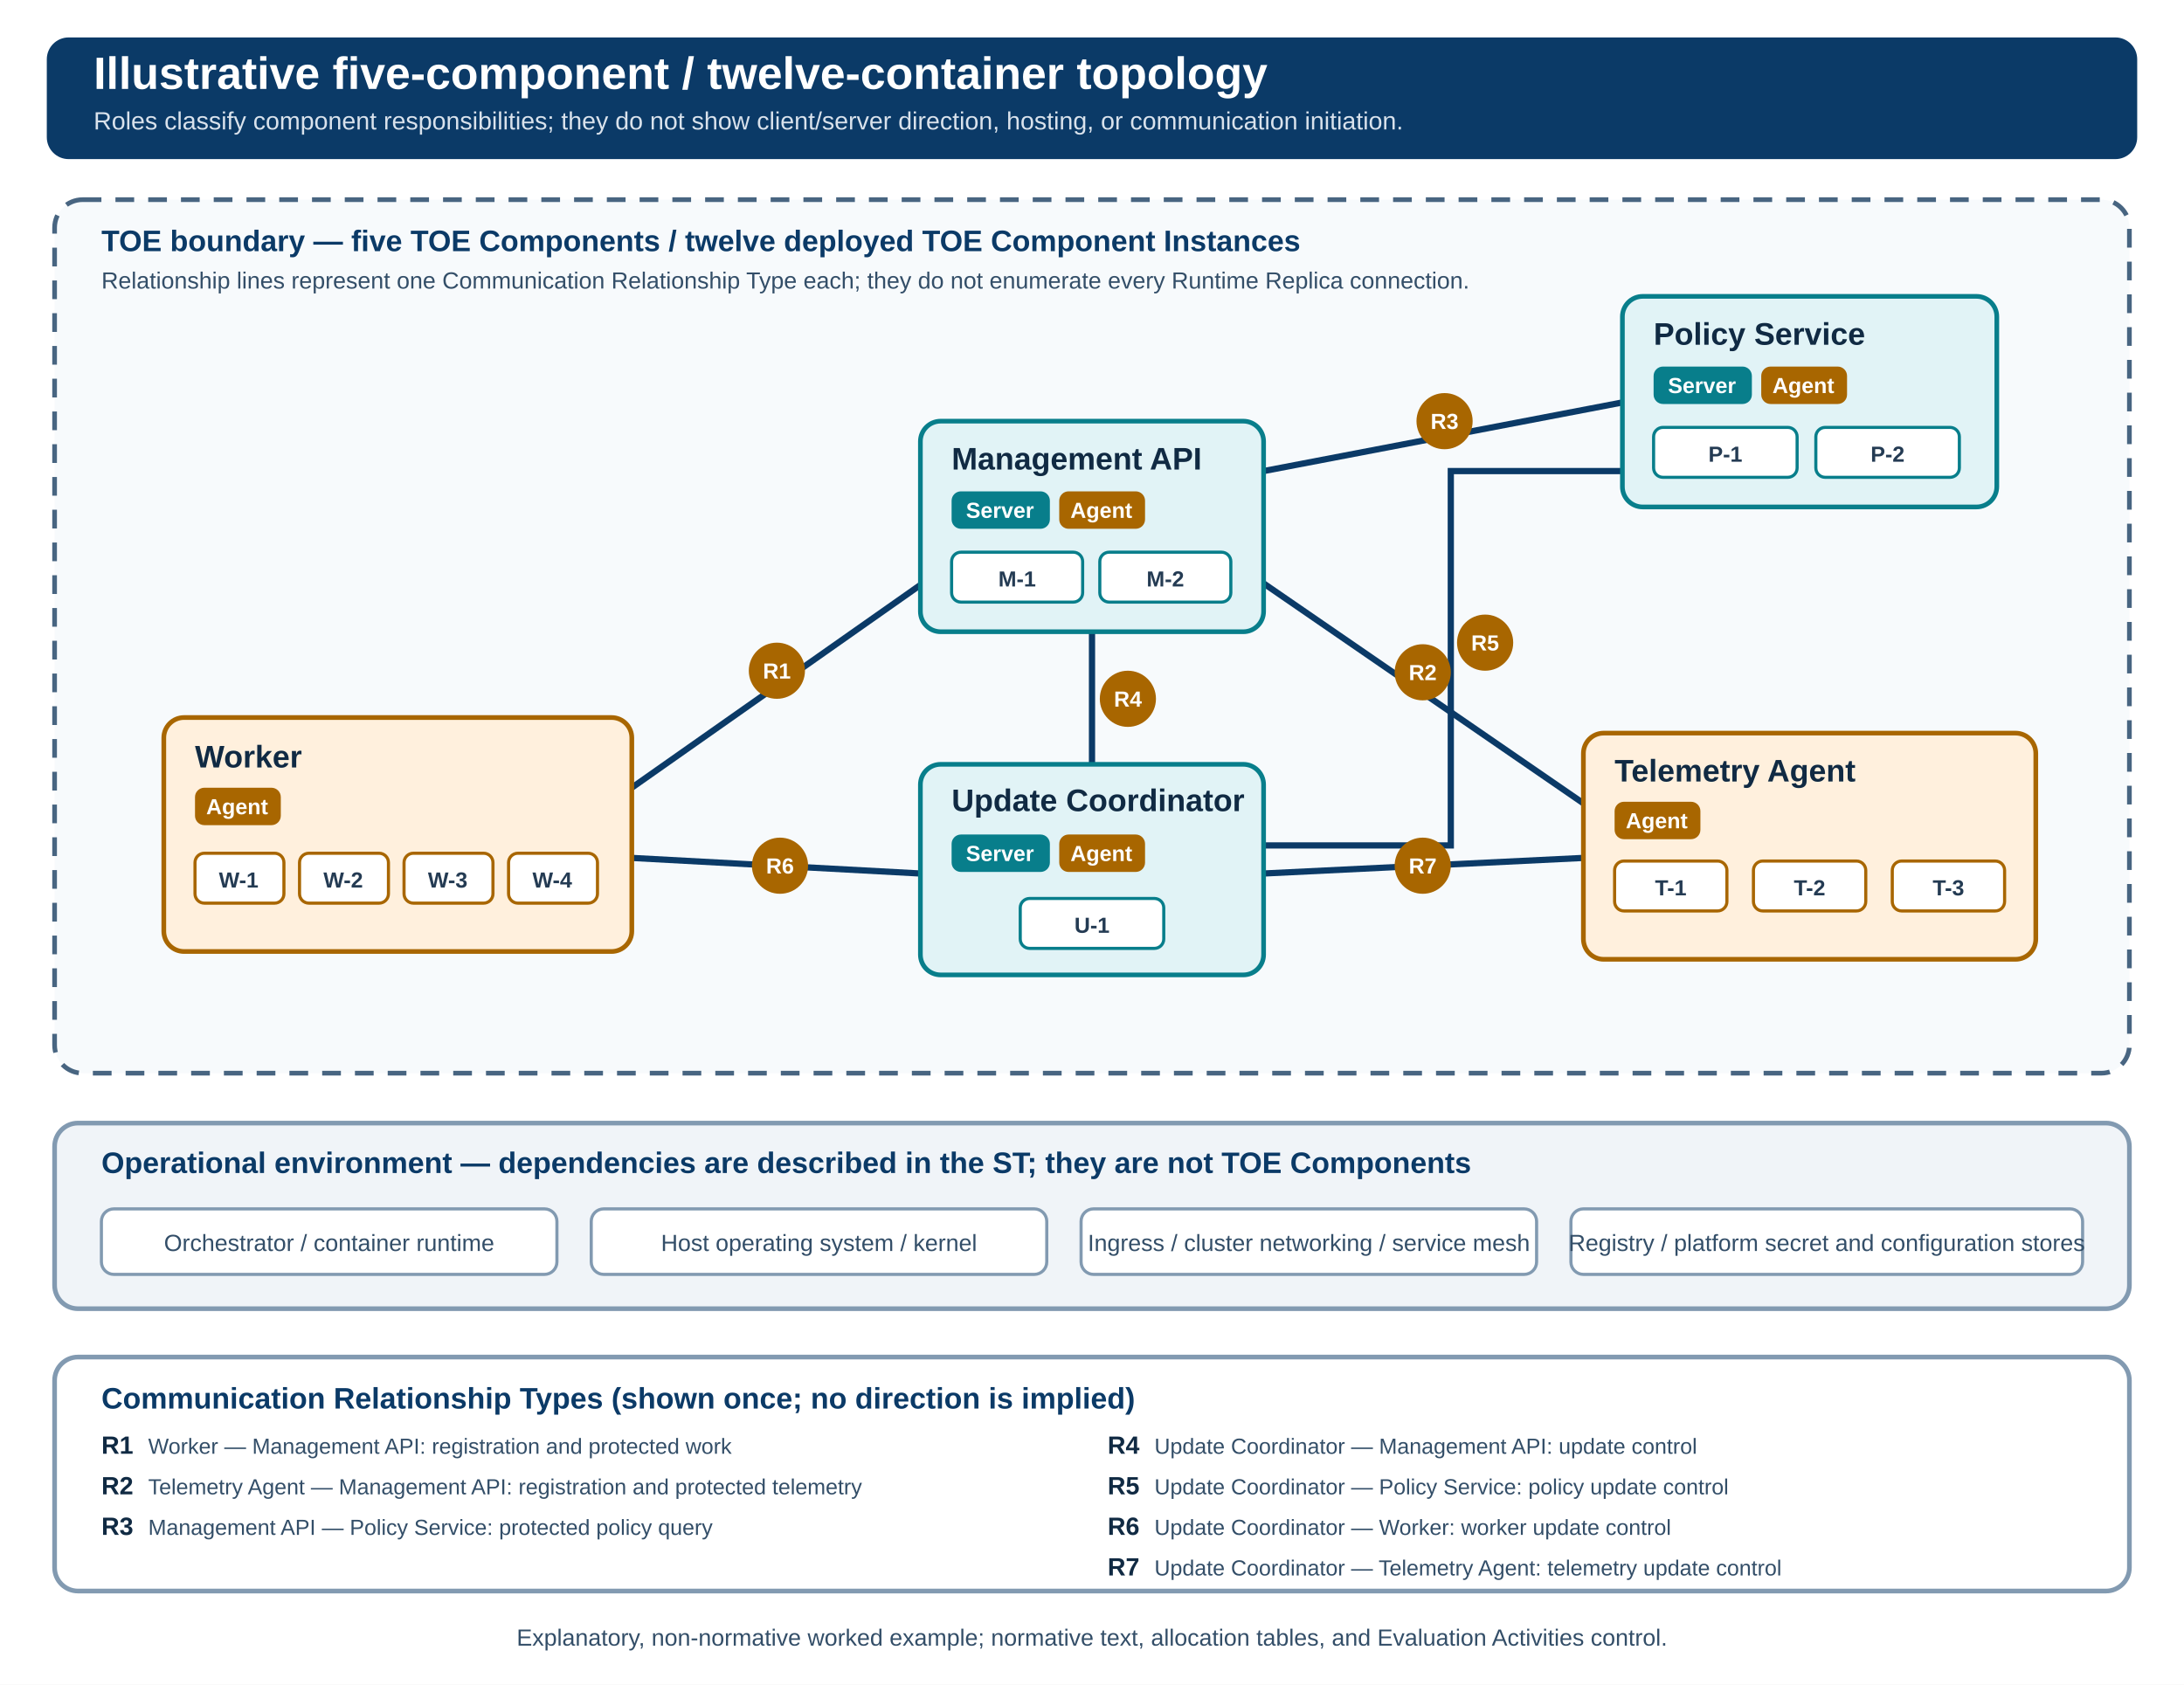
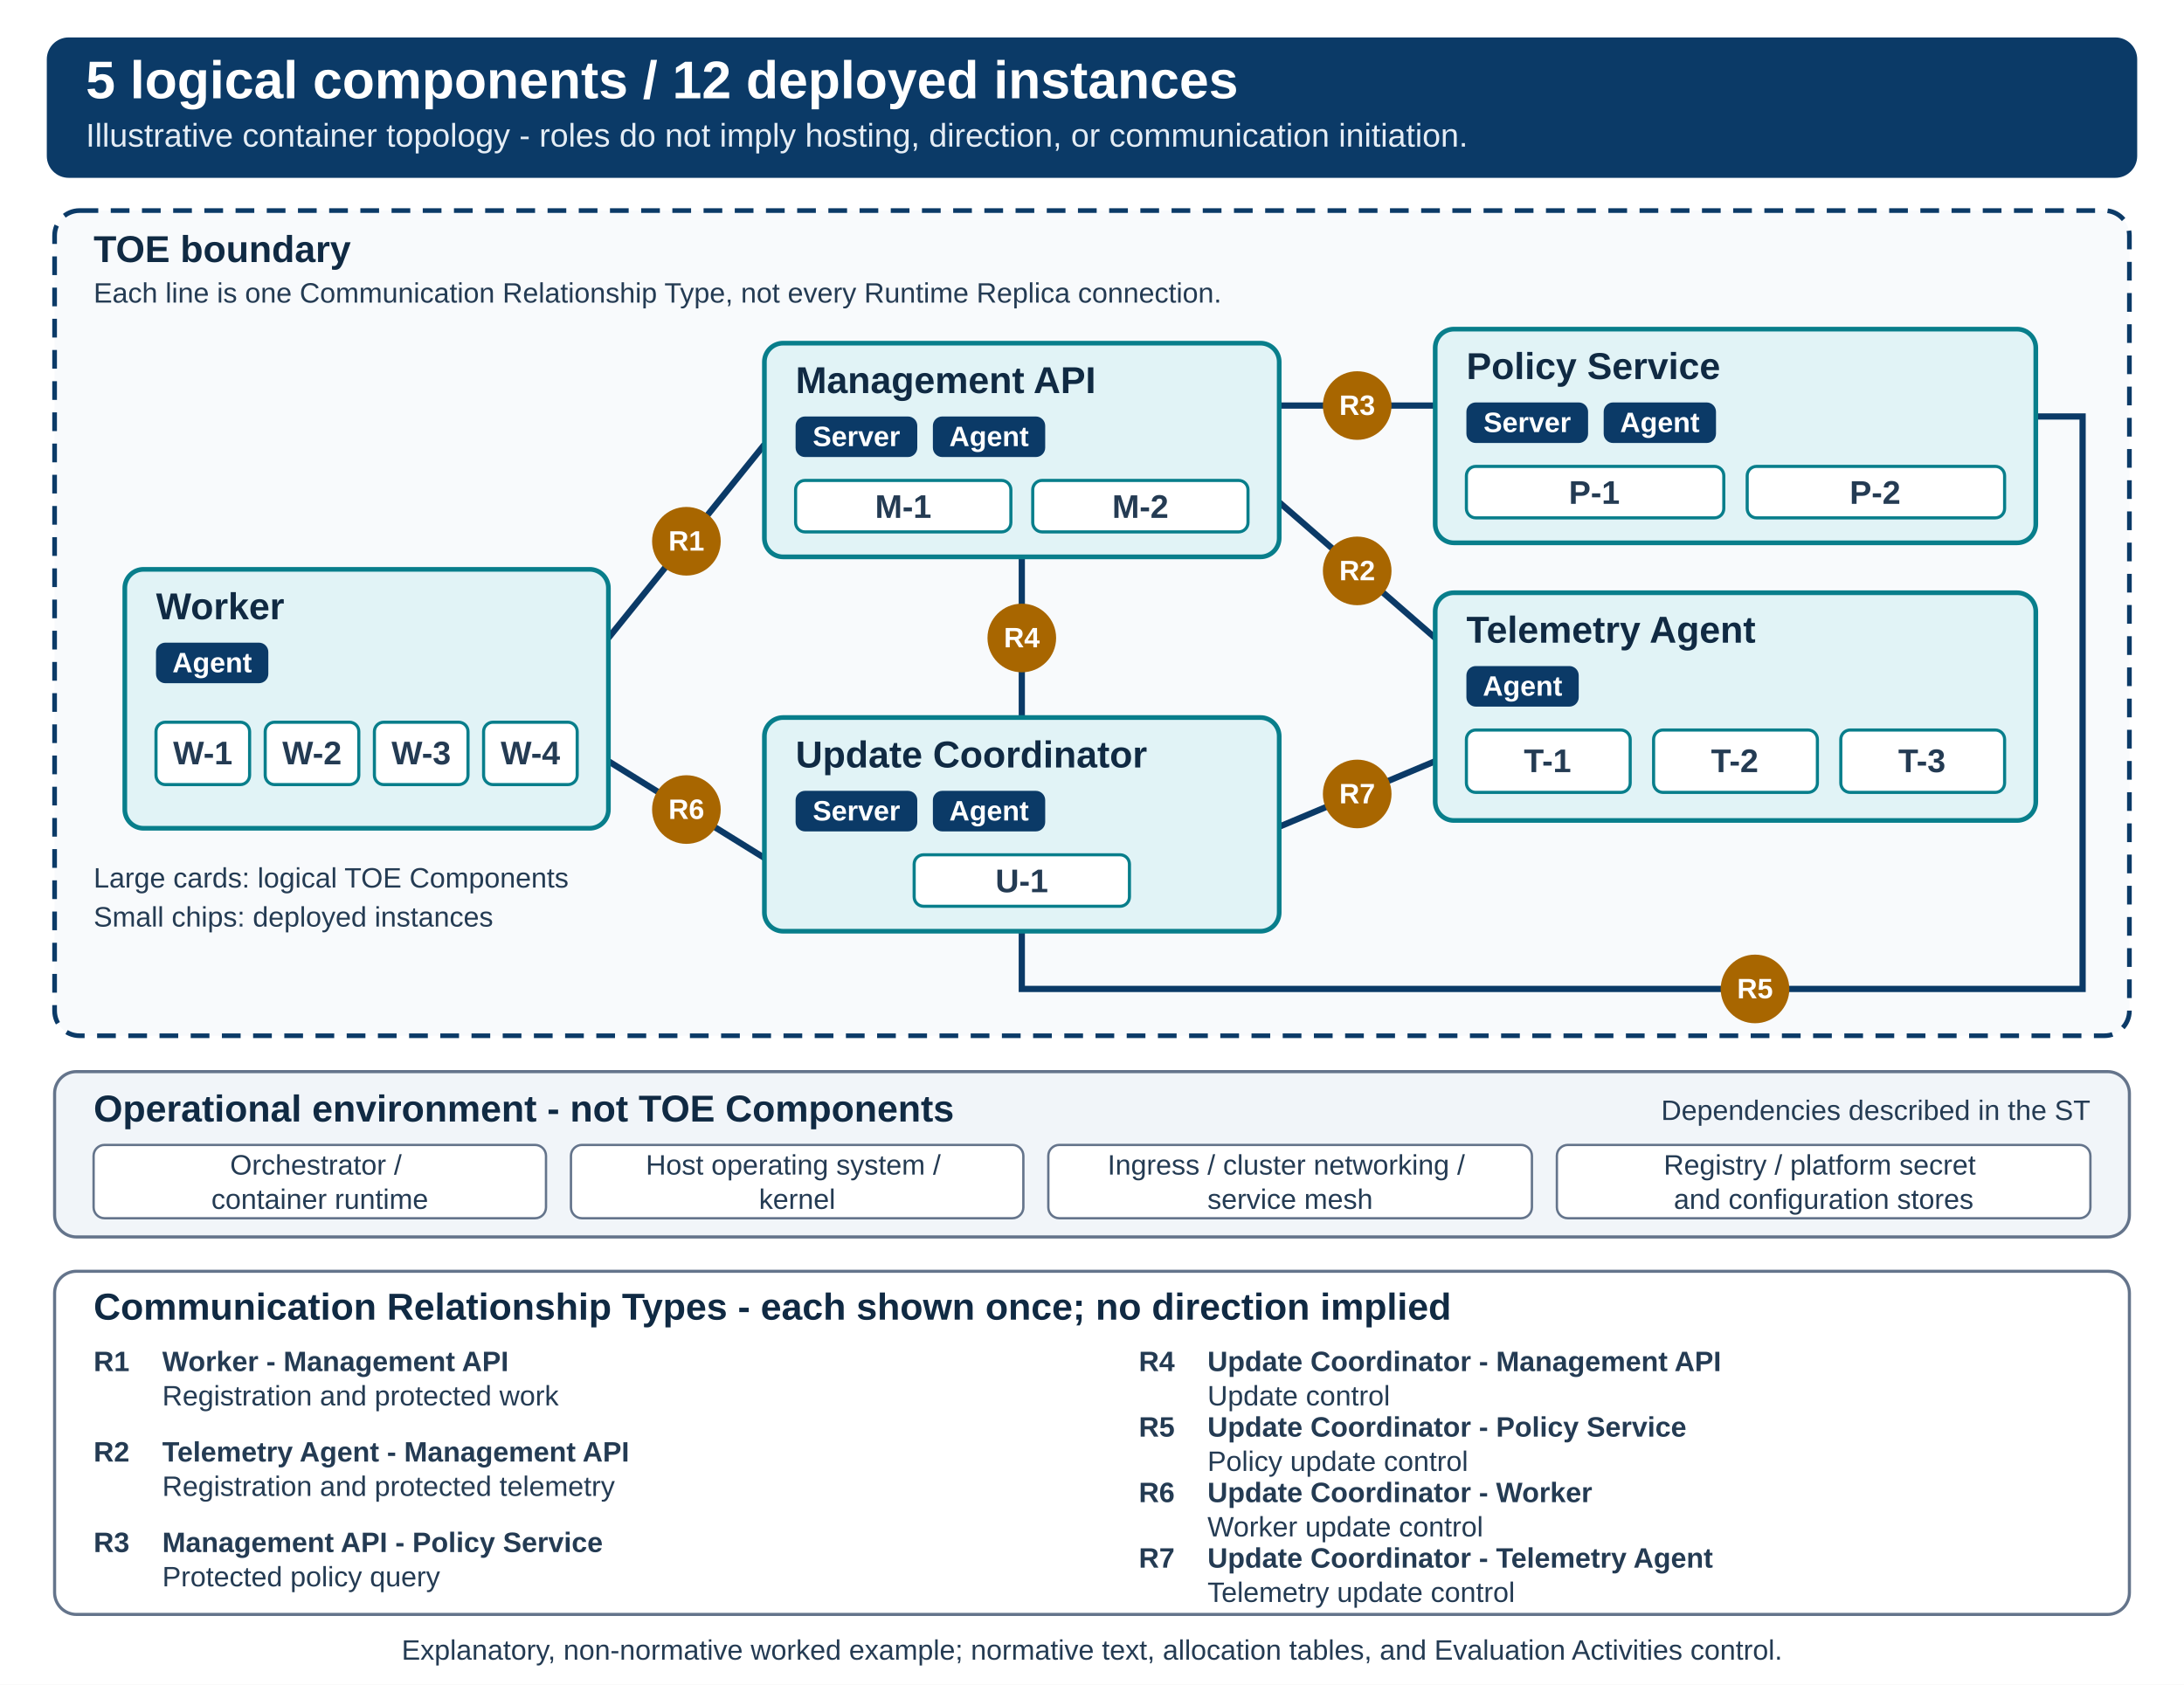
<svg xmlns="http://www.w3.org/2000/svg" width="1400" height="1080" viewBox="0 0 1400 1080" role="img" aria-labelledby="title desc">
  <style>
-     .title { font: 700 29px Arial, Helvetica, sans-serif; fill: #ffffff; }
-     .subtitle { font: 16px Arial, Helvetica, sans-serif; fill: #d9e2ec; }
-     .boundary-label { font: 700 19px Arial, Helvetica, sans-serif; fill: #0b3a67; }
-     .card-title { font: 700 20px Arial, Helvetica, sans-serif; fill: #102a43; }
-     .body { font: 17px Arial, Helvetica, sans-serif; fill: #243b53; }
-     .small { font: 15px Arial, Helvetica, sans-serif; fill: #334e68; }
-     .tiny { font: 14px Arial, Helvetica, sans-serif; fill: #334e68; }
-     .badge { font: 700 14px Arial, Helvetica, sans-serif; fill: #ffffff; }
-     .instance { font: 700 14px Arial, Helvetica, sans-serif; fill: #243b53; }
-     .rel { font: 700 14px Arial, Helvetica, sans-serif; fill: #ffffff; }
-     .legend-title { font: 700 16px Arial, Helvetica, sans-serif; fill: #102a43; }
-     .legend { font: 14px Arial, Helvetica, sans-serif; fill: #334e68; }
+     text { font-family: Arial, Helvetica, sans-serif; fill: #243b53; }
+     .title { font-size: 34px; font-weight: 700; fill: #fff; }
+     .subtitle { font-size: 21px; fill: #e5edf5; }
+     .heading { font-size: 24px; font-weight: 700; fill: #102a43; }
+     .small { font-size: 18px; }
+     .role { font-size: 18px; font-weight: 700; fill: #fff; }
+     .instance { font-size: 21px; font-weight: 700; }
+     .rel { font-size: 18px; font-weight: 700; fill: #fff; }
+     .legend-name { font-size: 18px; font-weight: 700; }
+     .relationship { fill: none; stroke: #0b3a67; stroke-width: 4; }
+     .component { fill: #e1f3f6; stroke: #087e8b; stroke-width: 3; }
+     .chip { fill: #fff; stroke: #087e8b; stroke-width: 2; }
  </style>
-   <rect width="1400" height="1080" fill="#ffffff" />
-   <rect x="30" y="24" width="1340" height="78" rx="14" fill="#0b3a67" />
-   <text x="60" y="57" class="title">Illustrative five-component / twelve-container topology</text>
-   <text x="60" y="83" class="subtitle">Roles classify component responsibilities; they do not show client/server direction, hosting, or communication initiation.</text>
-   <rect x="35" y="128" width="1330" height="560" rx="18" fill="#f7fafc" stroke="#486581" stroke-width="3" stroke-dasharray="12 9" />
-   <text x="65" y="161" class="boundary-label">TOE boundary — five TOE Components / twelve deployed TOE Component Instances</text>
-   <text x="65" y="185" class="small">Relationship lines represent one Communication Relationship Type each; they do not enumerate every Runtime Replica connection.</text>
-   <g fill="none" stroke="#0b3a67" stroke-width="4">
-     <line x1="405" y1="505" x2="590" y2="375" />
-     <line x1="1015" y1="515" x2="810" y2="374" />
-     <line x1="810" y1="302" x2="1040" y2="258" />
-     <line x1="700" y1="490" x2="700" y2="405" />
-     <polyline points="810,542 930,542 930,302 1040,302" />
-     <line x1="590" y1="560" x2="405" y2="550" />
-     <line x1="810" y1="560" x2="1015" y2="550" />
+   <rect width="1400" height="1080" fill="#fff" />
+   <rect x="30" y="24" width="1340" height="90" rx="14" fill="#0b3a67" />
+   <text x="55" y="63" class="title">5 logical components / 12 deployed instances</text>
+   <text x="55" y="94" class="subtitle">Illustrative container topology - roles do not imply hosting, direction, or communication initiation.</text>
+   <rect x="35" y="135" width="1330" height="529" rx="16" fill="#f8fafc" stroke="#0b3a67" stroke-width="3" stroke-dasharray="12 8" />
+   <text x="60" y="168" class="heading">TOE boundary</text>
+   <text x="60" y="194" class="small">Each line is one Communication Relationship Type, not every Runtime Replica connection.</text>
+   <path d="M490 285 L390 409" class="relationship" />
+   <path d="M820 322 L920 409" class="relationship" />
+   <path d="M820 260 H920" class="relationship" />
+   <path d="M655 357 V460" class="relationship" />
+   <path d="M655 597 V634 H1335 V267 H1305" class="relationship" />
+   <path d="M490 550 L390 488" class="relationship" />
+   <path d="M820 530 L920 488" class="relationship" />
+   <g>
+     <circle cx="440" cy="347" r="22" fill="#a86600" />
+     <text x="440" y="353" class="rel" text-anchor="middle">R1</text>
+     <circle cx="870" cy="366" r="22" fill="#a86600" />
+     <text x="870" y="372" class="rel" text-anchor="middle">R2</text>
+     <circle cx="870" cy="260" r="22" fill="#a86600" />
+     <text x="870" y="266" class="rel" text-anchor="middle">R3</text>
+     <circle cx="655" cy="409" r="22" fill="#a86600" />
+     <text x="655" y="415" class="rel" text-anchor="middle">R4</text>
+     <circle cx="1125" cy="634" r="22" fill="#a86600" />
+     <text x="1125" y="640" class="rel" text-anchor="middle">R5</text>
+     <circle cx="440" cy="519" r="22" fill="#a86600" />
+     <text x="440" y="525" class="rel" text-anchor="middle">R6</text>
+     <circle cx="870" cy="509" r="22" fill="#a86600" />
+     <text x="870" y="515" class="rel" text-anchor="middle">R7</text>
  </g>
  <g>
-     <circle cx="498" cy="430" r="18" fill="#a86600" />
-     <text x="498" y="435" class="rel" text-anchor="middle">R1</text>
-     <circle cx="912" cy="431" r="18" fill="#a86600" />
-     <text x="912" y="436" class="rel" text-anchor="middle">R2</text>
-     <circle cx="926" cy="270" r="18" fill="#a86600" />
-     <text x="926" y="275" class="rel" text-anchor="middle">R3</text>
-     <circle cx="723" cy="448" r="18" fill="#a86600" />
-     <text x="723" y="453" class="rel" text-anchor="middle">R4</text>
-     <circle cx="952" cy="412" r="18" fill="#a86600" />
-     <text x="952" y="417" class="rel" text-anchor="middle">R5</text>
-     <circle cx="500" cy="555" r="18" fill="#a86600" />
-     <text x="500" y="560" class="rel" text-anchor="middle">R6</text>
-     <circle cx="912" cy="555" r="18" fill="#a86600" />
-     <text x="912" y="560" class="rel" text-anchor="middle">R7</text>
+     <rect x="490" y="220" width="330" height="137" rx="12" class="component" />
+     <text x="510" y="252" class="heading">Management API</text>
+     <rect x="510" y="267" width="78" height="26" rx="6" fill="#0b3a67" />
+     <text x="549" y="286" class="role" text-anchor="middle">Server</text>
+     <rect x="598" y="267" width="72" height="26" rx="6" fill="#0b3a67" />
+     <text x="634" y="286" class="role" text-anchor="middle">Agent</text>
+     <rect x="510" y="308" width="138" height="33" rx="6" class="chip" />
+     <text x="579" y="332" class="instance" text-anchor="middle">M-1</text>
+     <rect x="662" y="308" width="138" height="33" rx="6" class="chip" />
+     <text x="731" y="332" class="instance" text-anchor="middle">M-2</text>
  </g>
  <g>
-     <rect x="590" y="270" width="220" height="135" rx="13" fill="#e1f3f6" stroke="#087e8b" stroke-width="3" />
-     <text x="610" y="301" class="card-title">Management API</text>
-     <rect x="610" y="315" width="63" height="24" rx="6" fill="#087e8b" />
-     <text x="641" y="332" class="badge" text-anchor="middle">Server</text>
-     <rect x="679" y="315" width="55" height="24" rx="6" fill="#a86600" />
-     <text x="706" y="332" class="badge" text-anchor="middle">Agent</text>
-     <rect x="610" y="354" width="84" height="32" rx="6" fill="#ffffff" stroke="#087e8b" stroke-width="2" />
-     <rect x="705" y="354" width="84" height="32" rx="6" fill="#ffffff" stroke="#087e8b" stroke-width="2" />
-     <text x="652" y="376" class="instance" text-anchor="middle">M-1</text>
-     <text x="747" y="376" class="instance" text-anchor="middle">M-2</text>
+     <rect x="920" y="211" width="385" height="137" rx="12" class="component" />
+     <text x="940" y="243" class="heading">Policy Service</text>
+     <rect x="940" y="258" width="78" height="26" rx="6" fill="#0b3a67" />
+     <text x="979" y="277" class="role" text-anchor="middle">Server</text>
+     <rect x="1028" y="258" width="72" height="26" rx="6" fill="#0b3a67" />
+     <text x="1064" y="277" class="role" text-anchor="middle">Agent</text>
+     <rect x="940" y="299" width="165" height="33" rx="6" class="chip" />
+     <text x="1022" y="323" class="instance" text-anchor="middle">P-1</text>
+     <rect x="1120" y="299" width="165" height="33" rx="6" class="chip" />
+     <text x="1202" y="323" class="instance" text-anchor="middle">P-2</text>
  </g>
  <g>
-     <rect x="1040" y="190" width="240" height="135" rx="13" fill="#e1f3f6" stroke="#087e8b" stroke-width="3" />
-     <text x="1060" y="221" class="card-title">Policy Service</text>
-     <rect x="1060" y="235" width="63" height="24" rx="6" fill="#087e8b" />
-     <text x="1091" y="252" class="badge" text-anchor="middle">Server</text>
-     <rect x="1129" y="235" width="55" height="24" rx="6" fill="#a86600" />
-     <text x="1156" y="252" class="badge" text-anchor="middle">Agent</text>
-     <rect x="1060" y="274" width="92" height="32" rx="6" fill="#ffffff" stroke="#087e8b" stroke-width="2" />
-     <rect x="1164" y="274" width="92" height="32" rx="6" fill="#ffffff" stroke="#087e8b" stroke-width="2" />
-     <text x="1106" y="296" class="instance" text-anchor="middle">P-1</text>
-     <text x="1210" y="296" class="instance" text-anchor="middle">P-2</text>
+     <rect x="80" y="365" width="310" height="166" rx="12" class="component" />
+     <text x="100" y="397" class="heading">Worker</text>
+     <rect x="100" y="412" width="72" height="26" rx="6" fill="#0b3a67" />
+     <text x="136" y="431" class="role" text-anchor="middle">Agent</text>
+     <rect x="100" y="463" width="60" height="40" rx="6" class="chip" />
+     <text x="130" y="490" class="instance" text-anchor="middle">W-1</text>
+     <rect x="170" y="463" width="60" height="40" rx="6" class="chip" />
+     <text x="200" y="490" class="instance" text-anchor="middle">W-2</text>
+     <rect x="240" y="463" width="60" height="40" rx="6" class="chip" />
+     <text x="270" y="490" class="instance" text-anchor="middle">W-3</text>
+     <rect x="310" y="463" width="60" height="40" rx="6" class="chip" />
+     <text x="340" y="490" class="instance" text-anchor="middle">W-4</text>
  </g>
  <g>
-     <rect x="105" y="460" width="300" height="150" rx="13" fill="#fff0dd" stroke="#a86600" stroke-width="3" />
-     <text x="125" y="492" class="card-title">Worker</text>
-     <rect x="125" y="505" width="55" height="24" rx="6" fill="#a86600" />
-     <text x="152" y="522" class="badge" text-anchor="middle">Agent</text>
-     <rect x="125" y="547" width="57" height="32" rx="6" fill="#ffffff" stroke="#a86600" stroke-width="2" />
-     <rect x="192" y="547" width="57" height="32" rx="6" fill="#ffffff" stroke="#a86600" stroke-width="2" />
-     <rect x="259" y="547" width="57" height="32" rx="6" fill="#ffffff" stroke="#a86600" stroke-width="2" />
-     <rect x="326" y="547" width="57" height="32" rx="6" fill="#ffffff" stroke="#a86600" stroke-width="2" />
-     <text x="153" y="569" class="instance" text-anchor="middle">W-1</text>
-     <text x="220" y="569" class="instance" text-anchor="middle">W-2</text>
-     <text x="287" y="569" class="instance" text-anchor="middle">W-3</text>
-     <text x="354" y="569" class="instance" text-anchor="middle">W-4</text>
+     <rect x="920" y="380" width="385" height="146" rx="12" class="component" />
+     <text x="940" y="412" class="heading">Telemetry Agent</text>
+     <rect x="940" y="427" width="72" height="26" rx="6" fill="#0b3a67" />
+     <text x="976" y="446" class="role" text-anchor="middle">Agent</text>
+     <rect x="940" y="468" width="105" height="40" rx="6" class="chip" />
+     <text x="992" y="495" class="instance" text-anchor="middle">T-1</text>
+     <rect x="1060" y="468" width="105" height="40" rx="6" class="chip" />
+     <text x="1112" y="495" class="instance" text-anchor="middle">T-2</text>
+     <rect x="1180" y="468" width="105" height="40" rx="6" class="chip" />
+     <text x="1232" y="495" class="instance" text-anchor="middle">T-3</text>
  </g>
  <g>
-     <rect x="1015" y="470" width="290" height="145" rx="13" fill="#fff0dd" stroke="#a86600" stroke-width="3" />
-     <text x="1035" y="501" class="card-title">Telemetry Agent</text>
-     <rect x="1035" y="514" width="55" height="24" rx="6" fill="#a86600" />
-     <text x="1062" y="531" class="badge" text-anchor="middle">Agent</text>
-     <rect x="1035" y="552" width="72" height="32" rx="6" fill="#ffffff" stroke="#a86600" stroke-width="2" />
-     <rect x="1124" y="552" width="72" height="32" rx="6" fill="#ffffff" stroke="#a86600" stroke-width="2" />
-     <rect x="1213" y="552" width="72" height="32" rx="6" fill="#ffffff" stroke="#a86600" stroke-width="2" />
-     <text x="1071" y="574" class="instance" text-anchor="middle">T-1</text>
-     <text x="1160" y="574" class="instance" text-anchor="middle">T-2</text>
-     <text x="1249" y="574" class="instance" text-anchor="middle">T-3</text>
+     <rect x="490" y="460" width="330" height="137" rx="12" class="component" />
+     <text x="510" y="492" class="heading">Update Coordinator</text>
+     <rect x="510" y="507" width="78" height="26" rx="6" fill="#0b3a67" />
+     <text x="549" y="526" class="role" text-anchor="middle">Server</text>
+     <rect x="598" y="507" width="72" height="26" rx="6" fill="#0b3a67" />
+     <text x="634" y="526" class="role" text-anchor="middle">Agent</text>
+     <rect x="586" y="548" width="138" height="33" rx="6" class="chip" />
+     <text x="655" y="572" class="instance" text-anchor="middle">U-1</text>
  </g>
-   <g>
-     <rect x="590" y="490" width="220" height="135" rx="13" fill="#e1f3f6" stroke="#087e8b" stroke-width="3" />
-     <text x="610" y="520" class="card-title">Update Coordinator</text>
-     <rect x="610" y="535" width="63" height="24" rx="6" fill="#087e8b" />
-     <text x="641" y="552" class="badge" text-anchor="middle">Server</text>
-     <rect x="679" y="535" width="55" height="24" rx="6" fill="#a86600" />
-     <text x="706" y="552" class="badge" text-anchor="middle">Agent</text>
-     <rect x="654" y="576" width="92" height="32" rx="6" fill="#ffffff" stroke="#087e8b" stroke-width="2" />
-     <text x="700" y="598" class="instance" text-anchor="middle">U-1</text>
+   <text x="60" y="569" class="small">
+     <tspan x="60">Large cards: logical TOE Components</tspan>
+     <tspan x="60" dy="25">Small chips: deployed instances</tspan>
+   </text>
+   <rect x="35" y="687" width="1330" height="106" rx="14" fill="#f1f5f9" stroke="#64748b" stroke-width="2" />
+   <text x="60" y="719" class="heading">Operational environment - not TOE Components</text>
+   <text x="1340" y="718" class="small" text-anchor="end">Dependencies described in the ST</text>
+   <g fill="#fff" stroke="#64748b" stroke-width="1.5">
+     <rect x="60" y="734" width="290" height="47" rx="7" />
+     <rect x="366" y="734" width="290" height="47" rx="7" />
+     <rect x="672" y="734" width="310" height="47" rx="7" />
+     <rect x="998" y="734" width="342" height="47" rx="7" />
  </g>
-   <rect x="35" y="720" width="1330" height="119" rx="15" fill="#f0f4f8" stroke="#829ab1" stroke-width="3" />
-   <text x="65" y="752" class="boundary-label">Operational environment — dependencies are described in the ST; they are not TOE Components</text>
-   <rect x="65" y="775" width="292" height="42" rx="8" fill="#ffffff" stroke="#829ab1" stroke-width="2" />
-   <rect x="379" y="775" width="292" height="42" rx="8" fill="#ffffff" stroke="#829ab1" stroke-width="2" />
-   <rect x="693" y="775" width="292" height="42" rx="8" fill="#ffffff" stroke="#829ab1" stroke-width="2" />
-   <rect x="1007" y="775" width="328" height="42" rx="8" fill="#ffffff" stroke="#829ab1" stroke-width="2" />
-   <text x="211" y="802" class="small" text-anchor="middle">Orchestrator / container runtime</text>
-   <text x="525" y="802" class="small" text-anchor="middle">Host operating system / kernel</text>
-   <text x="839" y="802" class="small" text-anchor="middle">Ingress / cluster networking / service mesh</text>
-   <text x="1171" y="802" class="small" text-anchor="middle">Registry / platform secret and configuration stores</text>
-   <rect x="35" y="870" width="1330" height="150" rx="15" fill="#ffffff" stroke="#829ab1" stroke-width="3" />
-   <text x="65" y="903" class="boundary-label">Communication Relationship Types (shown once; no direction is implied)</text>
-   <text x="65" y="932" class="legend-title">R1</text>
-   <text x="95" y="932" class="legend">Worker — Management API: registration and protected work</text>
-   <text x="65" y="958" class="legend-title">R2</text>
-   <text x="95" y="958" class="legend">Telemetry Agent — Management API: registration and protected telemetry</text>
-   <text x="65" y="984" class="legend-title">R3</text>
-   <text x="95" y="984" class="legend">Management API — Policy Service: protected policy query</text>
-   <text x="710" y="932" class="legend-title">R4</text>
-   <text x="740" y="932" class="legend">Update Coordinator — Management API: update control</text>
-   <text x="710" y="958" class="legend-title">R5</text>
-   <text x="740" y="958" class="legend">Update Coordinator — Policy Service: policy update control</text>
-   <text x="710" y="984" class="legend-title">R6</text>
-   <text x="740" y="984" class="legend">Update Coordinator — Worker: worker update control</text>
-   <text x="710" y="1010" class="legend-title">R7</text>
-   <text x="740" y="1010" class="legend">Update Coordinator — Telemetry Agent: telemetry update control</text>
-   <text x="700" y="1055" class="small" text-anchor="middle">Explanatory, non-normative worked example; normative text, allocation tables, and Evaluation Activities control.</text>
+   <text x="205" y="753" class="small" text-anchor="middle">
+     <tspan x="205">Orchestrator /</tspan>
+     <tspan x="205" dy="22">container runtime</tspan>
+   </text>
+   <text x="511" y="753" class="small" text-anchor="middle">
+     <tspan x="511">Host operating system /</tspan>
+     <tspan x="511" dy="22">kernel</tspan>
+   </text>
+   <text x="827" y="753" class="small" text-anchor="middle">
+     <tspan x="827">Ingress / cluster networking /</tspan>
+     <tspan x="827" dy="22">service mesh</tspan>
+   </text>
+   <text x="1169" y="753" class="small" text-anchor="middle">
+     <tspan x="1169">Registry / platform secret</tspan>
+     <tspan x="1169" dy="22">and configuration stores</tspan>
+   </text>
+   <rect x="35" y="815" width="1330" height="220" rx="14" fill="#fff" stroke="#64748b" stroke-width="2" />
+   <text x="60" y="846" class="heading">Communication Relationship Types - each shown once; no direction implied</text>
+   <g class="legend-name">
+     <text x="60" y="879">R1</text>
+     <text x="104" y="879">Worker - Management API</text>
+     <text x="60" y="937">R2</text>
+     <text x="104" y="937">Telemetry Agent - Management API</text>
+     <text x="60" y="995">R3</text>
+     <text x="104" y="995">Management API - Policy Service</text>
+     <text x="730" y="879">R4</text>
+     <text x="774" y="879">Update Coordinator - Management API</text>
+     <text x="730" y="921">R5</text>
+     <text x="774" y="921">Update Coordinator - Policy Service</text>
+     <text x="730" y="963">R6</text>
+     <text x="774" y="963">Update Coordinator - Worker</text>
+     <text x="730" y="1005">R7</text>
+     <text x="774" y="1005">Update Coordinator - Telemetry Agent</text>
+   </g>
+   <g class="small">
+     <text x="104" y="901">Registration and protected work</text>
+     <text x="104" y="959">Registration and protected telemetry</text>
+     <text x="104" y="1017">Protected policy query</text>
+     <text x="774" y="901">Update control</text>
+     <text x="774" y="943">Policy update control</text>
+     <text x="774" y="985">Worker update control</text>
+     <text x="774" y="1027">Telemetry update control</text>
+   </g>
+   <text x="700" y="1064" class="small" text-anchor="middle">Explanatory, non-normative worked example; normative text, allocation tables, and Evaluation Activities control.</text>
</svg>
